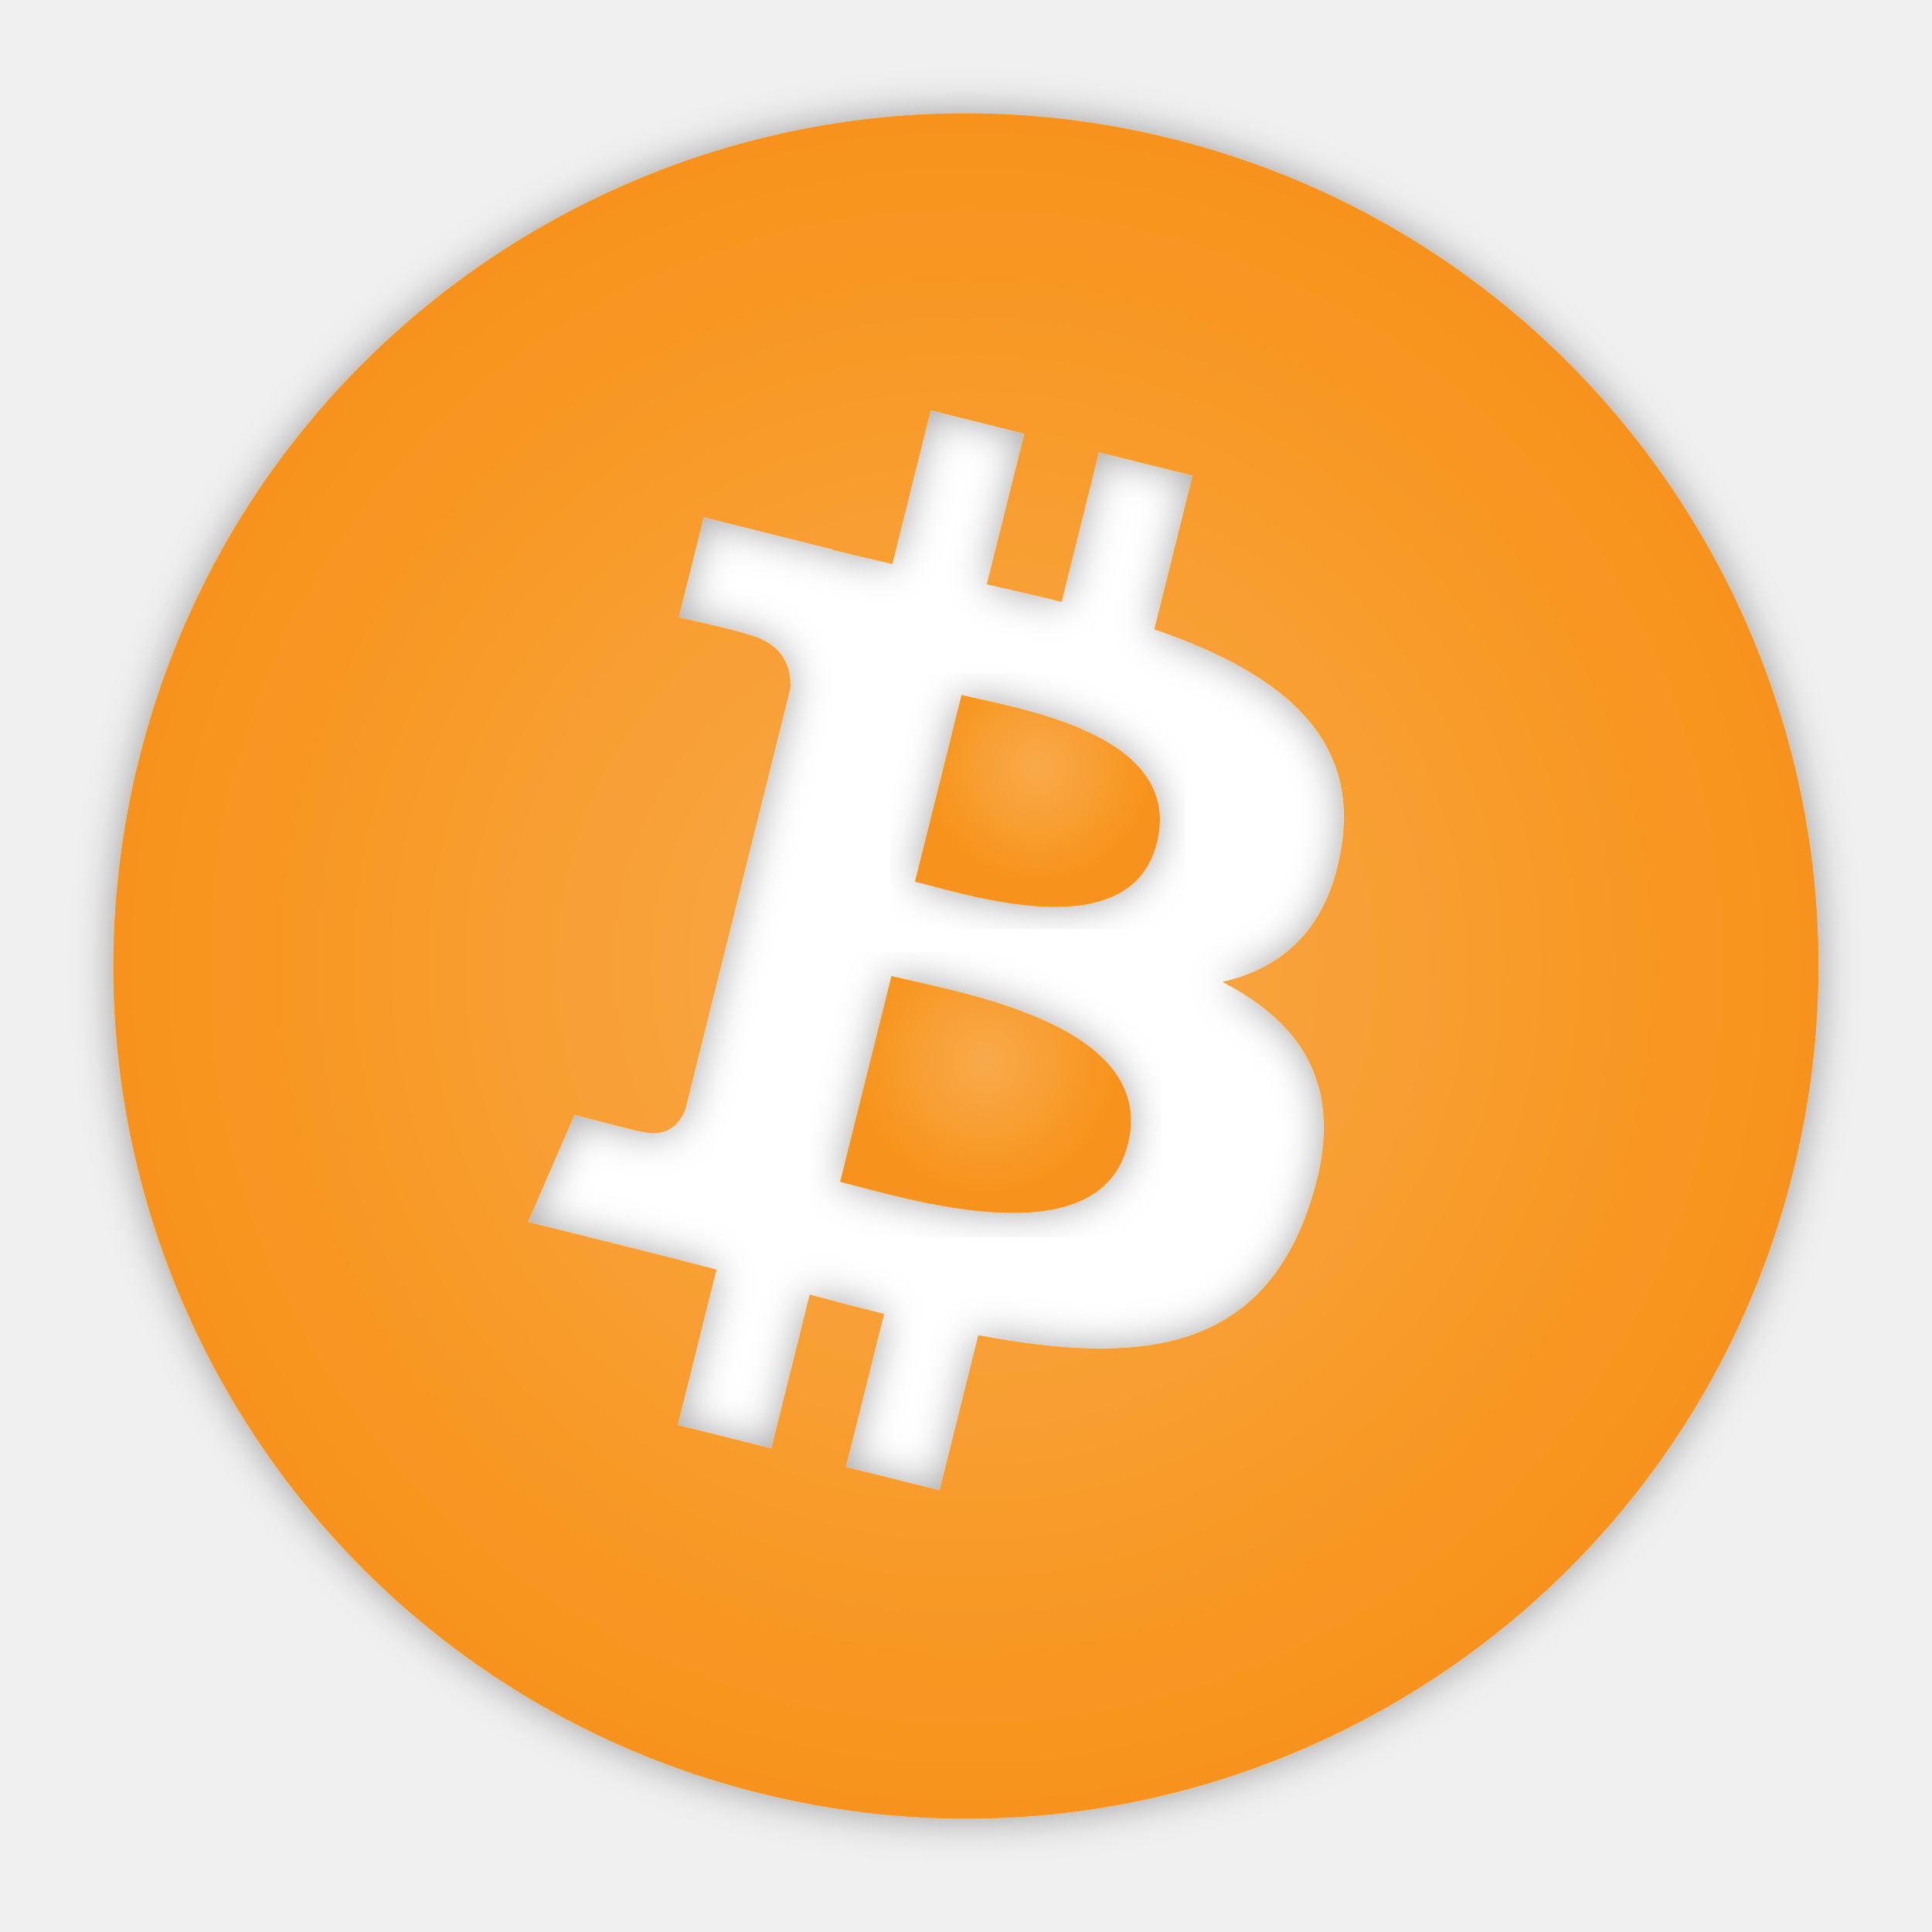
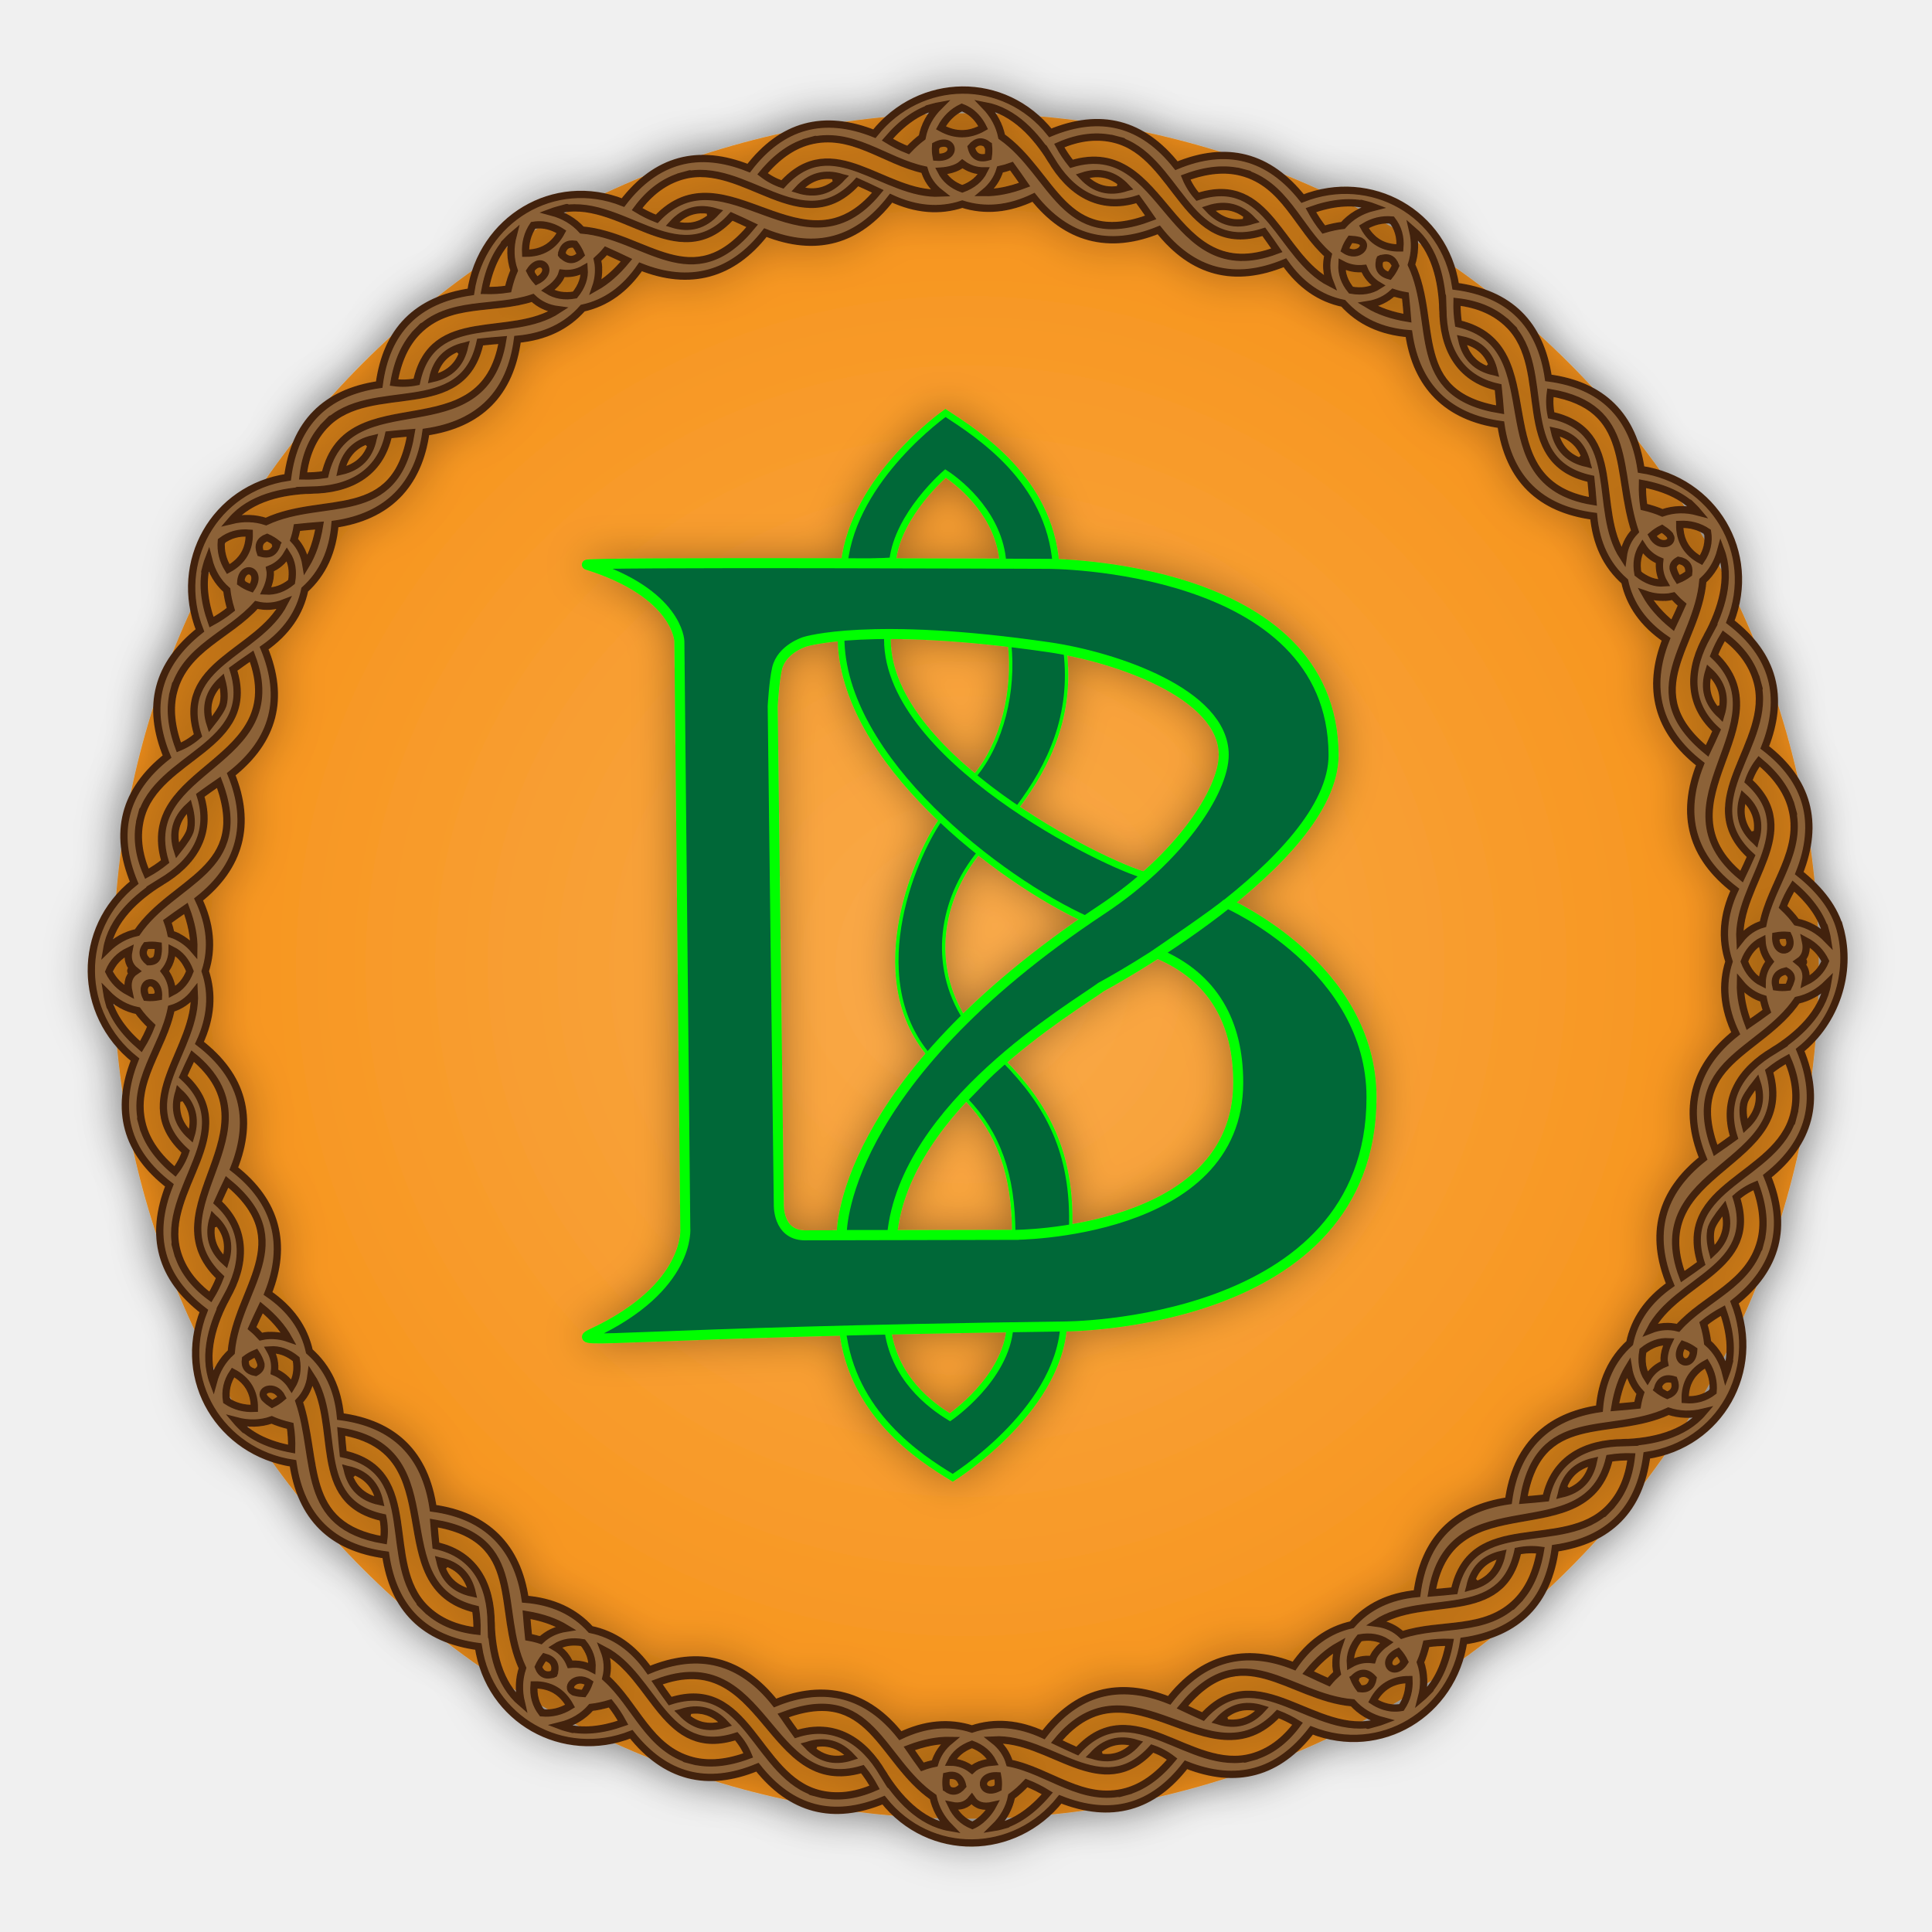
<svg xmlns="http://www.w3.org/2000/svg" version="1.1" id="svg2" x="0px" y="0px" width="1in" height="1in" viewBox="-34 -34 580 580" enable-background="new 0 0 1024 1024" xml:space="preserve">
  <filter id="dropShadowAlpha">
    <feColorMatrix result="matrixOut" in="SourceAlpha" type="saturate" values="0.1" />
    <feGaussianBlur in="matrixOut" result="blur-out" stdDeviation="6" />
    <feColorMatrix in="blur-out" result="color-out" type="matrix" values="0 0 0 0   0                 0 0 0 0   0                  0 0 0 0   0                  0 0 0 0.35 0" />
    <feBlend in="SourceGraphic" in2="color-out" mode="normal" />
  </filter>
  <g>
-     <circle cx="255" cy="255" r="200" stroke-width="2" fill="white" />
-     <radialGradient id="innerBtop" cx="277.49" cy="196.441" r="34.397" gradientUnits="userSpaceOnUse">
-       <stop offset="0" style="stop-color:#F9AA4B" />
-       <stop offset="1" style="stop-color:#F7931A" />
-     </radialGradient>
-     <path fill="url(#innerBtop)" filter="url(#dropShadowAlpha)" d="M254.647,174.6l-13.983,56.08c15.855,3.951,64.735,20.071,72.656-11.656    C321.568,185.928,270.503,178.552,254.647,174.6z" />
-     <radialGradient id="innerBbottom" cx="261.915" cy="284.567" r="39.838" gradientUnits="userSpaceOnUse">
-       <stop offset="0" style="stop-color:#F9AA4B" />
-       <stop offset="1" style="stop-color:#F7931A" />
-     </radialGradient>
-     <path fill="url(#innerBbottom)" filter="url(#dropShadowAlpha)" d="M233.608,258.984l-15.425,61.832c19.04,4.729,77.769,23.584,86.448-11.296    C313.703,273.144,252.647,263.736,233.608,258.984z" />
    <radialGradient id="coinShape" cx="256.028" cy="256.003" r="255.988" gradientUnits="userSpaceOnUse">
      <stop offset="0" style="stop-color:#F9AA4B" />
      <stop offset="1" style="stop-color:#F7931A" />
    </radialGradient>
-     <path fill="url(#coinShape)" filter="url(#dropShadowAlpha)" d="M317.871,7.656c-137.12-34.192-276.024,49.28-310.2,186.44    c-34.208,137.136,49.256,276.048,186.36,310.24c137.16,34.199,276.063-49.265,310.256-186.408    C538.479,180.776,455.023,41.848,317.871,7.656z M368.807,219.528c-3.688,24.936-17.512,37.008-35.864,41.24    c25.2,13.12,38.024,33.239,25.809,68.12c-15.16,43.319-51.176,46.976-99.072,37.912l-11.624,46.584l-28.088-7l11.472-45.96    c-7.279-1.809-14.72-3.729-22.384-5.809l-11.512,46.177l-28.056-7l11.624-46.673c-6.561-1.68-13.225-3.464-20.024-5.168    l-36.552-9.111l13.943-32.152c0,0,20.696,5.504,20.416,5.096c7.952,1.969,11.48-3.216,12.872-6.672l18.368-73.64l0.048-0.2    l13.104-52.568c0.344-5.968-1.712-13.496-13.088-16.336c0.439-0.296-20.4-5.072-20.4-5.072l7.472-30l38.736,9.673l-0.032,0.144    c5.824,1.448,11.824,2.824,17.937,4.216L245.423,89.2l28.072,7l-11.28,45.224c7.536,1.721,15.12,3.456,22.504,5.297l11.2-44.929    l28.088,7l-11.504,46.145C347.967,167.152,373.904,185.464,368.807,219.528z" />
+     <circle cx="256" cy="256" r="256" fill="url(#coinShape)" filter="url(#dropShadowAlpha)" />
+     <g id="B_gradient" filter="url(#dropShadowAlpha)">
+       <g id="XMLID_3_">
+         <g>
+           <path fill="#006837" d="M267.362,284.56c12.797,13.063,20.853,27.315,20.038,50.53l-17.054,1.63     c0-18.271-4.623-30.62-14.189-40.589L267.362,284.56z" />
+         </g>
+         <g>
+           <path fill="none" stroke="#00FF00" stroke-miterlimit="10" d="M256.157,296.131c9.566,9.969,14.189,22.317,14.189,40.589     l17.054-1.63c0.814-23.215-7.241-37.468-20.038-50.53L256.157,296.131z" />
+         </g>
+       </g>
+       <path fill="#006837" stroke="#00FF00" stroke-width="2" stroke-miterlimit="10" d="M282.99,135.289   c-1.986-25.323-23.207-38.778-33.149-45.31c0,0-27.572,19.359-30.367,45.172l14.5-0.797c1.501-13.867,15.867-26.219,15.867-26.219   c5.34,3.508,16.171,12.968,17.24,26.571L282.99,135.289z" />
+       <path fill="#006837" stroke="#00FF00" stroke-width="2" stroke-miterlimit="10" d="M285.313,364.219   c-1.884,25.896-33.298,45.424-33.298,45.424c-10.166-6.179-30.208-19.2-33.084-44.438l13.472-0.771   c1.721,15.096,12.714,23.357,18.795,27.053c0,0,16.893-11.563,18.02-27.053L285.313,364.219z" />
+       <path fill="#006837" stroke="#00FF00" stroke-miterlimit="10" d="M258.624,198.976c8.271-9.869,11.998-25.563,10.472-39.732   l9.13,1.356l7.543,1.025c2.218,18.973-4.603,33.846-14.45,46.919" />
+       <g>
+         <path fill="#006837" stroke="#00FF00" stroke-miterlimit="10" d="M245.155,283.111c-20.945-24.394-3.255-62.365,3.613-71.508    l11.207,10.161c-11.732,14.165-14.71,34.056-4.357,50.159L245.155,283.111z" />
+       </g>
+       <path fill="#006837" stroke="#00FF00" stroke-width="2" stroke-miterlimit="10" d="M292.298,242.088   c-25.802-11.596-73.829-48.033-73.809-84.929l13.958-0.825c-2.061,36.529,66.376,69.887,77.665,72.504L292.298,242.088z" />
+       <path fill="#006837" stroke="#00FF00" stroke-width="3" stroke-miterlimit="10" d="M334.596,237.27   c0,0,43.137,19.028,43.137,58.166c0,69.071-92.42,68.782-92.42,68.782c-130.445,1.722-149.219,5.693-141.667,2.179   c29.979-13.959,28.084-31.828,28.084-31.828l-1.776-176.069c0,0-0.366-14.362-27.736-22.949   c-2.829-0.888,138.281-0.284,138.281-0.284s85.6-0.202,85.847,57.323c0.137,32.286-69.803,69.731-69.803,69.731   c-8.351,6.159-58.897,35.61-62.733,74.432h-15.122c0,0-1.343-45.08,78.142-97.715c23.004-15.233,36.543-35.399,36.543-46.448   c-0.009-18.345-32.452-29.366-52.407-32.277c-53.935-7.855-73.342-1.648-73.342-1.648s-6.985,2.105-8.358,8.056   c-0.878,3.79-1.3,11.287-1.3,11.287l1.831,149.521c0,0-0.41,9.121,7.598,9.326l62.954-0.135c0-0.001,67.41,0,67.375-45.81   c-0.014-17.696-7.266-31.59-24.364-38.707c0,0,19.186-13.086,21.032-15.036" />
+       <path fill="#006837" stroke="#00FF00" stroke-width="4" stroke-linecap="round" stroke-linejoin="round" d="M219.046,336.188" />
+     </g>
+     <g id="Rope" transform="translate(-17.1,-17.1) scale(1.09375)" filter="url(#dropShadowAlpha)">
+       <path fill="#8C6239" stroke="#42210B" stroke-width="2" stroke-miterlimit="10" d="M489.61,239.538   c-1.499-5.47-5.238-10.585-11.214-15.342c5.53-13.903,2.378-25.404-9.461-34.5c5.531-13.903,2.378-25.403-9.46-34.5   c7.497-18.98-4.618-38.813-24.491-41.783c-2.164-14.807-10.647-23.188-25.449-25.141c-2.163-14.807-10.646-23.187-25.449-25.141   c-2.995-20.136-23.285-31.481-42.011-24.084c-9.29-11.732-20.828-14.736-34.618-9.014c-9.29-11.731-20.831-14.736-34.621-9.014   c-12.679-15.929-35.773-15.485-48.289,0.232c-13.903-5.536-25.403-2.386-34.503,9.452c-13.902-5.537-25.403-2.387-34.503,9.45   c-18.985-7.505-38.811,4.628-41.777,24.5c-14.806,2.169-23.183,10.655-25.133,25.458c-14.806,2.168-23.184,10.654-25.134,25.457   c-20.132,3.001-31.463,23.3-24.075,42.021c-11.734,9.286-14.742,20.825-9.024,34.617c-11.735,9.286-14.743,20.824-9.024,34.616   C5.435,239.5,5.879,262.86,21.599,275.381c-5.539,13.902-2.389,25.403,9.447,34.505c-5.538,13.901-2.39,25.401,9.446,34.504   c-7.504,18.977,4.607,38.816,24.477,41.794c2.16,14.808,10.64,23.191,25.44,25.15c2.159,14.808,10.639,23.191,25.44,25.15   c2.988,20.136,23.253,31.477,41.98,24.09c9.284,11.735,20.822,14.746,34.616,9.03c9.283,11.737,20.822,14.747,34.615,9.03   c12.679,15.946,35.994,15.499,48.51-0.232c13.904,5.529,25.403,2.374,34.498-9.467c13.904,5.529,25.403,2.373,34.498-9.469   c18.986,7.496,38.788-4.634,41.743-24.507c14.807-2.175,23.181-10.663,25.126-25.466c14.805-2.174,23.179-10.662,25.124-25.466   c20.129-3.009,31.456-23.313,24.06-42.031c11.729-9.289,14.733-20.83,9.011-34.619c11.729-9.29,14.733-20.83,9.009-34.621   C488.343,265.032,492.901,251.525,489.61,239.538C488.111,234.068,490.546,242.945,489.61,239.538z M469.511,262.109   c-1.674,1.221-3.365,2.419-5.073,3.591c-1.555-4.101-2.273-7.857-2.19-11.283c1.733,2.103,3.829,3.519,6.286,4.248   C468.756,259.786,469.073,260.932,469.511,262.109z M460.954,268.154c-11.331,8.958-14.583,20.638-8.947,34.379   c-11.731,9.291-14.734,20.831-9.011,34.62c-6.114,4.3-9.83,9.647-11.145,16.041c-4.93,4.451-7.697,10.45-8.303,17.999   c-14.291,2.086-22.952,10.571-24.948,25.288c-14.806,2.175-23.18,10.663-25.124,25.466c-7.542,0.709-13.504,3.558-17.888,8.55   c-6.362,1.404-11.649,5.187-15.859,11.348c-13.417-5.348-25.163-2.338-34.258,9.401c-13.904-5.529-25.403-2.374-34.498,9.467   c-6.842-3.159-13.393-3.689-19.648-1.592c-6.29-2.029-12.841-1.417-19.653,1.832c-8.95-11.334-20.629-14.594-34.373-8.968   c-9.284-11.736-20.822-14.746-34.615-9.029c-4.285-6.12-9.619-9.835-16-11.146c-4.441-4.938-10.438-7.711-17.989-8.32   c-2.07-14.294-10.548-22.964-25.262-24.974c-2.159-14.809-10.64-23.192-25.441-25.151c-0.699-7.543-3.542-13.508-8.529-17.896   c-1.396-6.378-5.179-11.681-11.347-15.904c5.357-13.412,2.354-25.161-9.38-34.263c5.539-13.9,2.389-25.403-9.446-34.504   c3.168-6.855,3.699-13.415,1.592-19.683c2.034-6.301,1.425-12.862-1.827-19.684c11.334-8.952,14.591-20.632,8.961-34.375   c11.733-9.286,14.742-20.825,9.024-34.617c6.12-4.297,9.836-9.644,11.151-16.039c4.932-4.446,7.701-10.444,8.308-17.994   c14.292-2.081,22.956-10.563,24.958-25.279c14.806-2.168,23.184-10.654,25.134-25.457c7.549-0.704,13.515-3.553,17.897-8.549   c6.371-1.391,11.664-5.172,15.879-11.344c13.413,5.356,25.16,2.352,34.261-9.385c13.901,5.536,25.402,2.385,34.503-9.451   c6.806,3.16,13.32,3.704,19.546,1.635c6.26,1.996,12.778,1.372,19.551-1.873c8.957,11.331,20.639,14.584,34.38,8.951   c9.288,11.731,20.828,14.736,34.617,9.013c4.293,6.111,9.632,9.824,16.017,11.141c4.446,4.938,10.445,7.712,17.999,8.322   c2.076,14.293,10.556,22.958,25.271,24.965c2.164,14.807,10.647,23.187,25.45,25.141c0.7,7.543,3.547,13.507,8.535,17.892   c1.39,6.38,5.173,11.68,11.353,15.899c-5.352,13.416-2.344,25.161,9.394,34.259c-5.532,13.904-2.379,25.404,9.461,34.5   c-3.165,6.854-3.693,13.415-1.586,19.682C457.088,254.771,457.7,261.334,460.954,268.154z M454.747,366.533   c-2.197,1.695-4.749,2.419-7.656,2.17c-0.098-4.453,1.825-7.746,5.769-9.874C454.355,361.248,454.984,363.815,454.747,366.533   C454.1,367.041,454.847,365.758,454.747,366.533z M431.516,359.994c0.43,2.72,1.531,5.018,3.304,6.894   c-0.349,1.049-0.634,2.161-0.836,3.354c-2.062,0.218-4.124,0.408-6.19,0.57C428.494,366.507,429.743,362.91,431.516,359.994   C431.894,362.185,429.743,362.91,431.516,359.994z M439.431,365.847c0.675-2.472,2.204-3.328,4.589-2.569   c0.767,2.087,0.158,3.504-1.824,4.25C441.199,367.088,440.277,366.526,439.431,365.847   C439.937,364.822,440.277,366.526,439.431,365.847z M449.429,355.128c-0.277,5.455-6.212,3.387-2.922-1.52   C447.569,353.988,448.543,354.498,449.429,355.128C449.389,355.898,448.543,354.498,449.429,355.128z M441.608,355.404   c-0.342,1.311-0.396,2.453-0.178,3.436c-2.035,0.821-3.602,2.168-4.699,4.043c-1.343-2.067-1.771-4.584-1.248-7.57   c2.207-1.806,4.569-2.633,7.089-2.492C442.167,353.66,441.839,354.519,441.608,355.404   C441.267,356.715,441.839,354.519,441.608,355.404z M366.444,453.315c-1.771-0.22-3.445-0.85-5.023-1.876   c2.102-3.916,5.386-5.88,9.855-5.89c0.142,2.85-0.543,5.403-2.058,7.661C368.316,453.363,367.394,453.408,366.444,453.315   C364.673,453.096,367.394,453.408,366.444,453.315z M351.325,442.617c0.065,0.412,0.149,0.813,0.238,1.21   c-0.801,0.716-1.578,1.515-2.326,2.417c-1.894-0.841-3.775-1.71-5.644-2.604c2.699-3.3,5.511-5.75,8.43-7.39   C351.329,438.259,351.087,440.379,351.325,442.617C351.391,443.029,351.087,440.379,351.325,442.617z M356.113,445.194   c1.834-1.831,3.6-1.817,5.3,0.045c-0.379,2.171-1.606,3.103-3.681,2.795C357.066,447.157,356.525,446.211,356.113,445.194   C357.078,444.548,356.525,446.211,356.113,445.194z M370.083,440.679c-2.979,4.649-7.115-0.108-1.809-2.717   C369.013,438.806,369.617,439.711,370.083,440.679C369.655,441.348,369.617,439.711,370.083,440.679z M363.144,437.056   c-0.994,1.007-1.626,2.012-1.912,3.015c-2.157-0.259-4.171,0.153-6.042,1.236c-0.189-2.469,0.654-4.868,2.544-7.197   c2.849-0.521,5.334-0.1,7.474,1.233C364.461,435.855,363.768,436.422,363.144,437.056   C362.149,438.063,363.768,436.422,363.144,437.056z M253.333,484.456c-0.59,0.46-1.222,0.83-1.891,1.125   c-2.562-1.032-4.468-2.855-5.715-5.47c2.32,0.487,4.173-0.107,5.54-1.824c1.216,1.804,3.151,2.401,5.802,1.801   C256.183,481.745,254.942,483.203,253.333,484.456C252.743,484.916,254.942,483.203,253.333,484.456z M237.712,469.514   c-1.219-1.676-2.415-3.367-3.588-5.074c4.079-1.546,7.817-2.262,11.229-2.187c-2.107,1.737-3.525,3.836-4.255,6.297   C239.995,468.771,238.869,469.084,237.712,469.514z M244.278,475.357c-0.135-1.112-0.123-2.222,0.041-3.327   c2.439-0.623,3.921,0.275,4.444,2.695C247.381,476.395,245.887,476.604,244.278,475.357   C244.143,474.245,244.947,475.708,244.278,475.357z M258.527,475.299c-4.777,2.398-5.926-3.675-0.163-3.336   C258.579,473.09,258.628,474.202,258.527,475.299C257.866,475.631,258.628,474.202,258.527,475.299z M254.465,468.619   c-1.36,0.373-2.407,0.925-3.157,1.646c-1.714-1.341-3.649-2.024-5.805-2.046c1.092-2.203,3.029-3.837,5.833-4.891   c2.67,0.996,4.57,2.614,5.722,4.845C256.172,468.245,255.308,468.389,254.465,468.619   C253.104,468.992,255.308,468.389,254.465,468.619z M133.296,454.687c-1.699-2.204-2.42-4.763-2.162-7.68   c4.446-0.052,7.745,1.884,9.894,5.808C138.601,454.313,136.023,454.937,133.296,454.687   C132.789,454.038,134.081,454.79,133.296,454.687z M142.475,449.066c-3.266-0.853-0.052-5.181,3.779-2.593   c-0.38,1.058-0.886,2.025-1.514,2.906C143.958,449.342,143.195,449.254,142.475,449.066   C141.186,448.729,143.195,449.254,142.475,449.066z M136.592,443.968c-2.103,0.767-3.526,0.146-4.27-1.863   c0.44-0.986,1-1.899,1.677-2.74C136.49,440.039,137.354,441.573,136.592,443.968C135.416,444.687,137.294,442.785,136.592,443.968z    M132.962,434.755c-1.041-0.346-2.143-0.628-3.325-0.832c-0.216-2.061-0.405-4.122-0.564-6.188   c4.296,0.704,7.886,1.952,10.798,3.721C137.146,431.883,134.844,432.983,132.962,434.755   C131.922,434.409,133.208,434.535,132.962,434.755z M147.05,442.539c-1.879-1.003-3.885-1.394-6.021-1.169   c-0.825-2.035-2.177-3.604-4.057-4.703c2.074-1.341,4.599-1.76,7.592-1.227C146.37,437.65,147.194,440.018,147.05,442.539   C146.201,442.126,147.194,440.018,147.05,442.539z M64.594,365.062c-1.146-1.808-2.719-3.129-4.72-3.965   c0.267-2.155-0.137-4.168-1.213-6.039c2.465-0.185,4.861,0.66,7.185,2.55C66.358,360.448,65.931,362.929,64.594,365.062   C64.085,364.32,65.931,362.929,64.594,365.062z M46.729,369.045c-0.447-2.761,0.15-5.352,1.788-7.771   c3.934,2.081,5.884,5.36,5.849,9.836C51.526,371.244,48.981,370.556,46.729,369.045C46.582,368.151,47.294,369.449,46.729,369.045z    M56.113,358.788c0.265,0.965-0.205,1.786-1.403,2.459c-2.161-0.376-3.09-1.593-2.792-3.649c0.883-0.67,1.835-1.213,2.855-1.625   C55.411,356.929,55.861,357.867,56.113,358.788C56.378,359.753,55.861,357.867,56.113,358.788z M57.441,368.534   c-2.426-2.399,2.53-4.466,4.531-0.411c-0.849,0.739-1.761,1.344-2.737,1.809C58.58,369.51,57.967,369.054,57.441,368.534   C56.493,367.598,57.967,369.054,57.441,368.534z M57.348,351.193c-0.407,0.064-0.803,0.146-1.196,0.231   c-0.722-0.81-1.526-1.597-2.44-2.355c0.843-1.893,1.713-3.771,2.608-5.641c3.311,2.712,5.766,5.538,7.404,8.471   C61.715,351.201,59.591,350.955,57.348,351.193C56.94,351.258,59.591,350.955,57.348,351.193z M31.837,256.82   c-0.102-2.115-0.808-4.024-2.117-5.728c1.352-1.703,2.043-3.628,2.072-5.776c2.197,1.089,3.828,3.019,4.881,5.808   C35.677,253.779,34.063,255.674,31.837,256.82C31.764,255.954,34.063,255.674,31.837,256.82z M28.05,258.127   c-1.137,0.215-2.259,0.264-3.366,0.158C22.348,253.559,28.361,252.444,28.05,258.127C26.913,258.342,28.105,257.118,28.05,258.127z    M27.73,247.093c-0.252,0.968-1.068,1.447-2.442,1.432c-1.657-1.361-1.877-2.835-0.662-4.427c1.125-0.138,2.245-0.128,3.36,0.038   C28.045,245.223,27.96,246.209,27.73,247.093C27.478,248.061,27.96,246.209,27.73,247.093z M21.76,251.061   c-1.814,1.205-2.43,3.124-1.85,5.762c-2.475-1.315-4.297-3.18-5.466-5.595c1.034-2.544,2.85-4.437,5.447-5.68   C19.424,247.857,20.029,249.702,21.76,251.061C19.945,252.266,20.029,249.702,21.76,251.061z M32.504,241.271   c-0.345-0.132-0.688-0.244-1.032-0.356c-0.223-1.121-0.539-2.266-0.976-3.443c1.675-1.22,3.367-2.416,5.075-3.589   c1.553,4.101,2.269,7.856,2.187,11.282C36.353,243.509,34.606,242.207,32.504,241.271C32.16,241.139,34.606,242.207,32.504,241.271   z M45.3,133.057c2.198-1.694,4.751-2.417,7.659-2.168c0.095,4.453-1.829,7.745-5.772,9.874   C45.692,138.344,45.063,135.776,45.3,133.057C45.95,132.549,45.201,133.833,45.3,133.057z M68.532,139.602   c-0.431-2.72-1.532-5.018-3.303-6.895c0.35-1.048,0.635-2.159,0.838-3.352c2.06-0.218,4.124-0.407,6.189-0.568   C71.553,133.092,70.303,136.687,68.532,139.602C68.155,137.412,70.303,136.687,68.532,139.602z M60.618,133.747   c-0.675,2.473-2.205,3.33-4.59,2.57c-0.767-2.089-0.157-3.505,1.828-4.25C58.85,132.506,59.771,133.066,60.618,133.747   C60.11,134.771,59.771,133.066,60.618,133.747z M50.617,144.464c0.278-5.457,6.213-3.387,2.92,1.52   C52.475,145.604,51.502,145.095,50.617,144.464C50.656,143.693,51.502,145.095,50.617,144.464z M58.437,144.19   c0.342-1.311,0.396-2.454,0.179-3.437c2.035-0.821,3.602-2.167,4.701-4.042c1.343,2.068,1.771,4.586,1.246,7.571   c-2.208,1.806-4.571,2.632-7.091,2.492C57.877,145.935,58.206,145.075,58.437,144.19C58.778,142.879,58.206,145.075,58.437,144.19z    M133.637,46.308c1.769,0.221,3.442,0.85,5.019,1.875c-2.081,3.933-5.358,5.889-9.833,5.867c-0.14-2.842,0.546-5.39,2.056-7.643   C131.775,46.257,132.693,46.216,133.637,46.308C135.406,46.528,132.693,46.216,133.637,46.308z M148.75,57.011   c-0.065-0.409-0.147-0.808-0.234-1.203c0.807-0.72,1.591-1.523,2.347-2.434c1.893,0.843,3.774,1.712,5.643,2.607   c-2.708,3.305-5.528,5.757-8.454,7.396C148.745,61.372,148.989,59.25,148.75,57.011C148.685,56.602,148.989,59.25,148.75,57.011z    M138.687,54.374c0.375-2.162,1.593-3.093,3.652-2.792c0.67,0.882,1.212,1.832,1.627,2.852   C142.137,56.251,140.378,56.23,138.687,54.374C138.653,52.996,139.359,55.573,138.687,54.374z M130.008,58.917   c2.969-4.607,7.086,0.126,1.813,2.731C131.08,60.8,130.474,59.89,130.008,58.917C130.432,58.259,130.474,59.89,130.008,58.917z    M136.932,62.567c0.998-1.011,1.632-2.02,1.917-3.027c2.155,0.264,4.166-0.143,6.037-1.221c0.188,2.466-0.654,4.863-2.54,7.188   c-2.844,0.517-5.325,0.093-7.46-1.24C135.625,63.758,136.311,63.195,136.932,62.567C137.93,61.557,136.311,63.195,136.932,62.567z    M262.188,30.146c1.221,1.675,2.417,3.367,3.591,5.073c-3.997,1.516-7.666,2.235-11.023,2.195c2.12-1.75,3.546-3.866,4.277-6.348   C260.062,30.846,261.111,30.546,262.188,30.146z M255.854,24.434c0.116,1.062,0.098,2.12-0.059,3.173   c-2.548,0.716-4.103-0.173-4.661-2.667C252.596,23.213,254.168,23.045,255.854,24.434C255.971,25.496,255.107,24.02,255.854,24.434   z M250.936,15.321c1.459,1.106,2.613,2.537,3.473,4.277c-3.848,2.188-7.718,2.2-11.608,0.036c1.338-2.548,3.252-4.413,5.741-5.594   C249.377,14.358,250.177,14.777,250.936,15.321C252.395,16.427,250.177,14.777,250.936,15.321z M241.356,24.482   c5.014-2.644,6.241,3.691,0.174,3.206C241.327,26.606,241.271,25.538,241.356,24.482C242.092,24.094,241.271,25.538,241.356,24.482   z M245.645,31.046c1.298-0.356,2.312-0.874,3.053-1.547c1.755,1.316,3.723,1.968,5.907,1.956c-1.106,2.228-3.076,3.876-5.936,4.926   c-2.723-0.991-4.657-2.622-5.823-4.878C243.803,31.438,244.738,31.293,245.645,31.046   C246.943,30.689,244.738,31.293,245.645,31.046z M366.616,44.931c1.694,2.199,2.415,4.753,2.161,7.664   c-4.453,0.083-7.743-1.846-9.873-5.788C361.326,45.313,363.897,44.688,366.616,44.931C367.122,45.577,365.837,44.83,366.616,44.931   z M357.435,50.547c3.277,0.853,0.053,5.169-3.758,2.606c0.381-1.061,0.89-2.033,1.521-2.917   C355.97,50.276,356.724,50.362,357.435,50.547C358.725,50.883,356.724,50.362,357.435,50.547z M363.34,55.654   c2.093-0.765,3.512-0.153,4.256,1.838c-0.441,0.991-1.002,1.911-1.684,2.755C363.438,59.573,362.579,58.042,363.34,55.654   C364.516,54.937,362.639,56.837,363.34,55.654z M366.949,64.859c1.047,0.349,2.158,0.634,3.349,0.837   c0.217,2.061,0.406,4.124,0.566,6.189c-4.306-0.704-7.899-1.956-10.816-3.729C362.77,67.729,365.07,66.629,366.949,64.859   C367.996,65.208,366.706,65.077,366.949,64.859z M352.882,57.086c1.879,0.998,3.886,1.382,6.02,1.152   c0.82,2.037,2.167,3.605,4.042,4.706c-2.07,1.339-4.591,1.763-7.58,1.234C353.562,61.969,352.738,59.606,352.882,57.086   C353.727,57.495,352.738,59.606,352.882,57.086z M435.363,134.533c1.147,1.807,2.721,3.128,4.723,3.964   c-0.266,2.155,0.139,4.168,1.216,6.04c-2.466,0.185-4.862-0.66-7.187-2.549C433.602,139.146,434.029,136.667,435.363,134.533   C435.874,135.273,434.029,136.667,435.363,134.533z M453.23,130.545c0.446,2.761-0.148,5.352-1.786,7.773   c-3.934-2.083-5.885-5.363-5.855-9.839C448.433,128.344,450.978,129.033,453.23,130.545   C453.379,131.438,452.666,130.14,453.23,130.545z M443.849,140.804c-0.265-0.965,0.203-1.786,1.401-2.459   c2.162,0.375,3.094,1.593,2.792,3.651c-0.882,0.669-1.833,1.211-2.854,1.625C444.552,142.664,444.1,141.726,443.849,140.804   C443.584,139.839,444.1,141.726,443.849,140.804z M442.519,131.06c2.427,2.397-2.527,4.466-4.532,0.411   c0.849-0.74,1.76-1.345,2.736-1.81C441.377,130.083,441.99,130.539,442.519,131.06C443.466,131.997,441.99,130.539,442.519,131.06z    M442.618,148.401c0.406-0.064,0.803-0.146,1.194-0.233c0.722,0.81,1.528,1.595,2.439,2.353c-0.843,1.893-1.71,3.774-2.605,5.644   c-3.311-2.711-5.766-5.536-7.406-8.468C438.251,148.394,440.374,148.639,442.618,148.401   C443.024,148.337,440.374,148.639,442.618,148.401z M468.166,242.763c0.102,2.114,0.809,4.023,2.118,5.726   c-1.353,1.703-2.043,3.628-2.071,5.776c-2.198-1.089-3.829-3.017-4.883-5.805C464.326,245.803,465.939,243.909,468.166,242.763   C468.238,243.627,465.939,243.909,468.166,242.763z M476.149,253.498c-0.175,0.672-0.435,1.332-0.771,1.984   c-1.123,0.138-2.243,0.129-3.359-0.036c-0.603-2.411,0.296-3.874,2.696-4.39C475.928,251.714,476.402,252.53,476.149,253.498   C475.975,254.17,476.402,252.53,476.149,253.498z M471.951,241.455c1.136-0.215,2.26-0.264,3.367-0.16   C477.654,246.02,471.644,247.136,471.951,241.455C473.087,241.239,471.896,242.463,471.951,241.455z M478.242,248.519   c1.815-1.205,2.431-3.126,1.85-5.762c2.475,1.314,4.299,3.179,5.468,5.594c-1.035,2.543-2.851,4.437-5.447,5.681   C480.579,251.721,479.975,249.876,478.242,248.519C480.058,247.314,479.975,249.876,478.242,248.519z M485.748,240.598   c0.167,0.605,0.28,1.192,0.371,1.772c-2.457-2.532-5.281-4.113-8.477-4.745c-0.972-1.352-2.202-2.738-3.714-4.163   c0.777-1.99,1.726-3.894,2.847-5.708C481.521,231.81,484.514,236.093,485.748,240.598   C485.915,241.203,484.514,236.093,485.748,240.598z M476.288,206.097c3.291,12.004-5.675,21.071-7.843,32.085   c-2.506,0.713-4.615,2.171-6.329,4.374c-0.919-15.736,17.797-29.625,2.353-43.594c0.668-1.992,1.64-3.814,2.913-5.468   C472.084,197.393,475.054,201.593,476.288,206.097C478.007,212.37,475.054,201.593,476.288,206.097z M466.353,215.306   c-3.676-3.315-4.778-7.336-3.307-12.063C466.723,206.559,467.826,210.58,466.353,215.306   C464.448,213.404,467.025,212.698,466.353,215.306z M466.827,171.597c4.686,17.082-18.379,32.757-1.653,47.924   c-0.842,1.894-1.711,3.774-2.606,5.643c-24.937-20.419,12.444-41.858-7.56-60.702c0.728-1.884,1.62-3.684,2.672-5.402   C462.456,162.59,465.505,166.771,466.827,171.597C468.548,177.87,465.505,166.771,466.827,171.597z M456.895,180.806   c-3.679-3.314-4.782-7.335-3.31-12.063C457.264,172.058,458.365,176.079,456.895,180.806   C454.988,178.905,457.611,178.36,456.895,180.806z M453.244,158.979c-5.104,8.958-5.746,18.594,2.469,26.042   c-0.842,1.894-1.71,3.774-2.605,5.643c-20.078-16.438-2.635-29.18-1.165-46.748c2.4-2.17,4.048-4.937,4.943-8.301   C459.791,143.399,456.931,152.117,453.244,158.979C452.078,161.026,457.713,150.661,453.244,158.979z M449.556,123.937   c0.376,0.371,0.72,0.747,1.04,1.128c-3.41-0.906-6.662-0.82-9.761,0.258c-1.469-0.643-3.154-1.198-5.082-1.652   c-0.323-2.113-0.454-4.236-0.393-6.368C441.501,118.441,446.233,120.654,449.556,123.937   C449.932,124.308,446.233,120.654,449.556,123.937z M410.09,92.338c23.104,3.926,17.816,21.903,23.235,38.054   c-1.814,1.883-2.903,4.221-3.265,7.012c-8.625-13.164,0.569-34.512-19.759-38.874C409.885,96.471,409.813,94.406,410.09,92.338z    M420.11,111.739c-4.843-1.031-7.81-3.962-8.898-8.791C416.055,103.978,419.021,106.909,420.11,111.739   C417.511,111.045,419.388,109.144,420.11,111.739z M398.657,73.654c12.601,12.449,0.472,37.557,22.539,42.325   c0.219,2.06,0.406,4.123,0.567,6.189c-31.808-5.207-10.162-42.472-36.91-48.78c-0.312-1.996-0.44-4-0.389-6.014   C390.367,68.042,395.098,70.138,398.657,73.654C403.283,78.225,395.098,70.138,398.657,73.654z M394.662,86.598   c-4.845-1.03-7.81-3.96-8.898-8.791C390.606,78.837,393.572,81.768,394.662,86.598C392.063,85.904,394.058,84.121,394.662,86.598z    M380.583,69.523c0.059,10.311,4.327,18.975,15.165,21.314c0.218,2.061,0.405,4.124,0.566,6.19   c-25.539-4.183-16.927-23.875-24.357-39.825c1.001-3.046,1.103-6.23,0.304-9.553C378.513,52.993,380.345,61.795,380.583,69.523   C380.598,71.878,380.291,60.085,380.583,69.523z M359.958,40.857c0.595,0.155,1.15,0.344,1.688,0.548   c-3.482,0.854-6.313,2.526-8.489,5.014c-1.608,0.179-3.361,0.544-5.28,1.123c-1.337-1.667-2.512-3.438-3.526-5.316   C350.233,40.136,355.438,39.681,359.958,40.857C360.553,41.012,355.438,39.681,359.958,40.857z M325.339,31.844   c11.964,3.115,15.404,15.274,23.74,22.676c-0.649,2.529-0.464,5.09,0.559,7.682c-13.919-7.169-16.654-30.061-36.38-23.674   c-1.394-1.573-2.489-3.324-3.285-5.253C315.697,31.144,320.817,30.667,325.339,31.844   C331.633,33.482,320.817,30.667,325.339,31.844z M328.363,45.047c-4.707,1.534-8.742,0.483-12.104-3.151   C320.967,40.363,325.001,41.413,328.363,45.047C325.765,45.75,326.438,43.164,328.363,45.047z M290.719,22.83   c17.138,4.462,19.223,32.273,40.709,25.344c1.22,1.674,2.416,3.366,3.59,5.074c-30.139,11.424-30.068-31.67-56.38-23.733   c-1.269-1.571-2.385-3.241-3.349-5.01C280.731,22.125,285.877,21.569,290.719,22.83C297.013,24.469,285.877,21.569,290.719,22.83z    M293.744,36.034c-4.709,1.534-8.743,0.483-12.105-3.152C286.347,31.348,290.382,32.399,293.744,36.034   C291.145,36.736,291.981,34.193,293.744,36.034z M273.008,28.307c5.214,8.896,13.247,14.256,23.8,10.853   c1.221,1.674,2.417,3.366,3.59,5.074c-24.087,9.131-26.61-12.031-40.905-22.183c-0.66-3.173-2.194-6.006-4.602-8.497   C262.959,15.058,268.938,21.752,273.008,28.307C274.198,30.339,268.027,20.284,273.008,28.307z M240.949,13.903   c0.496-0.135,0.981-0.244,1.459-0.33c-2.546,2.519-4.131,5.409-4.755,8.672c-1.25,0.935-2.529,2.084-3.842,3.477   c-1.991-0.778-3.894-1.728-5.708-2.849C232.161,18.127,236.444,15.137,240.949,13.903   C241.445,13.768,236.444,15.137,240.949,13.903z M206.447,23.354c11.878-3.254,20.93,5.487,31.794,7.798   c0.716,2.533,2.184,4.666,4.405,6.398c-15.64,0.726-29.424-17.75-43.336-2.378c-1.992-0.669-3.814-1.641-5.467-2.915   C197.741,27.556,201.941,24.588,206.447,23.354C212.721,21.636,201.941,24.588,206.447,23.354z M215.653,33.291   c-3.315,3.677-7.336,4.778-12.063,3.304C206.905,32.918,210.926,31.817,215.653,33.291   C213.751,35.195,213.045,32.618,215.653,33.291z M171.944,32.805c17.083-4.679,32.752,18.389,47.923,1.667   c1.893,0.843,3.774,1.711,5.643,2.607c-20.427,24.93-41.857-12.457-60.704,7.544c-1.884-0.729-3.684-1.621-5.402-2.674   C162.936,37.175,167.119,34.127,171.944,32.805C178.217,31.087,167.119,34.127,171.944,32.805z M181.151,42.742   c-3.316,3.677-7.337,4.778-12.064,3.305C172.402,42.37,176.424,41.269,181.151,42.742   C179.249,44.646,178.705,42.025,181.151,42.742z M137.442,42.256c17.163-4.701,32.897,18.228,47.923,1.667   c1.893,0.843,3.773,1.712,5.642,2.607c-16.441,20.068-29.183,2.633-46.75,1.151c-2.174-2.4-4.945-4.046-8.312-4.939   C136.421,42.565,136.917,42.4,137.442,42.256C143.714,40.538,136.917,42.4,137.442,42.256z M124.283,50.081   c0.367-0.372,0.741-0.714,1.118-1.032c-0.9,3.408-0.81,6.66,0.269,9.758c-0.641,1.469-1.195,3.151-1.648,5.078   c-2.113,0.324-4.235,0.454-6.367,0.393C118.791,58.138,121.002,53.405,124.283,50.081C124.65,49.708,121.002,53.405,124.283,50.081   z M99.149,75.537c8.712-8.823,20.997-5.665,31.594-9.228c1.885,1.814,4.227,2.899,7.021,3.256   c-13.161,8.638-34.518-0.557-38.875,19.776c-2.06,0.417-4.124,0.489-6.192,0.215C93.717,83.533,95.868,78.861,99.149,75.537   C103.719,70.909,95.868,78.861,99.149,75.537z M112.095,79.529c-1.03,4.842-3.959,7.81-8.788,8.9   C104.336,83.587,107.265,80.62,112.095,79.529C111.402,82.129,109.5,80.252,112.095,79.529z M74.016,100.994   c12.444-12.604,37.558-0.482,42.318-22.553c2.06-0.218,4.124-0.407,6.189-0.569c-5.197,31.81-42.47,10.175-48.769,36.926   c-1.995,0.312-4,0.442-6.014,0.39C68.407,109.287,70.501,104.554,74.016,100.994C78.586,96.365,70.501,104.554,74.016,100.994z    M86.961,104.986c-1.03,4.843-3.959,7.81-8.789,8.901C79.202,109.044,82.131,106.077,86.961,104.986   C86.268,107.586,84.485,105.589,86.961,104.986z M69.891,119.068c10.311-0.063,18.973-4.331,21.31-15.17   c2.061-0.218,4.125-0.407,6.19-0.568c-4.175,25.553-23.882,16.925-39.83,24.375c-3.047-1.001-6.232-1.098-9.556-0.292   C53.331,121.148,62.169,119.31,69.891,119.068C72.247,119.054,60.453,119.364,69.891,119.068z M41.238,139.707   c0.154-0.591,0.342-1.143,0.544-1.676c0.857,3.476,2.529,6.301,5.015,8.475c0.177,1.61,0.543,3.365,1.122,5.284   c-1.668,1.337-3.44,2.513-5.318,3.526C40.514,149.431,40.06,144.227,41.238,139.707C41.392,139.116,40.06,144.227,41.238,139.707z    M32.213,174.323c3.121-11.968,15.288-15.404,22.692-23.743c2.531,0.647,5.092,0.458,7.684-0.567   c-7.165,13.934-30.078,16.656-23.695,36.393c-1.574,1.394-3.325,2.488-5.253,3.285C31.511,183.964,31.035,178.842,32.213,174.323   C33.854,168.029,31.035,178.842,32.213,174.323z M45.779,177.859c-0.295,1.131-1.468,2.979-3.516,5.546   c-1.532-4.708-0.48-8.743,3.156-12.104C46.12,173.9,46.241,176.086,45.779,177.859C45.484,178.99,46.241,176.086,45.779,177.859z    M23.189,208.939c4.469-17.138,32.279-19.21,25.356-40.7c1.675-1.22,3.366-2.416,5.075-3.589   c11.415,30.142-31.679,30.059-23.75,56.372c-1.571,1.269-3.242,2.384-5.011,3.347C22.481,218.927,21.928,213.781,23.189,208.939   C24.83,202.646,21.928,213.781,23.189,208.939z M36.754,212.476c-0.294,1.131-1.467,2.978-3.516,5.547   c-1.532-4.708-0.48-8.743,3.156-12.104C37.095,208.517,37.217,210.702,36.754,212.476C36.46,213.607,37.217,210.702,36.754,212.476   z M28.661,226.653c8.897-5.212,14.259-13.245,10.86-23.797c1.675-1.22,3.367-2.417,5.075-3.589   c9.231,24.373-12.441,26.609-22.421,41.222c-3.119,0.672-5.898,2.211-8.336,4.617C15.189,236.904,22.042,230.759,28.661,226.653   C30.694,225.462,20.637,231.63,28.661,226.653z M14.253,258.978c-0.165-0.604-0.28-1.189-0.371-1.768   c2.457,2.531,5.282,4.112,8.476,4.745c0.971,1.351,2.201,2.737,3.712,4.162c-0.778,1.99-1.729,3.894-2.85,5.708   C18.476,267.767,15.486,263.483,14.253,258.978C14.088,258.373,15.486,263.483,14.253,258.978z M23.699,293.481   c-3.288-12.01,5.69-21.064,7.855-32.081c2.506-0.714,4.616-2.17,6.332-4.373c0.909,15.734-17.808,29.621-2.37,43.593   c-0.669,1.993-1.641,3.816-2.916,5.468C27.899,302.188,24.933,297.987,23.699,293.481   C21.981,287.208,24.933,297.987,23.699,293.481z M33.637,284.276c3.676,3.316,4.777,7.338,3.303,12.064   C33.263,293.024,32.162,289.003,33.637,284.276C35.541,286.179,32.964,286.885,33.637,284.276z M33.146,327.986   c-4.678-17.086,18.393-32.75,1.673-47.924c0.844-1.894,1.713-3.774,2.608-5.643c24.928,20.43-12.464,41.855,7.536,60.705   c-0.729,1.883-1.621,3.684-2.674,5.4C37.514,336.993,34.466,332.812,33.146,327.986C31.428,321.712,34.466,332.812,33.146,327.986z    M43.083,318.781c3.677,3.315,4.778,7.336,3.303,12.063C42.71,327.527,41.609,323.507,43.083,318.781   C44.987,320.683,42.366,321.226,43.083,318.781z M46.724,340.609c5.109-8.957,5.753-18.591-2.458-26.043   c0.843-1.894,1.712-3.773,2.608-5.642c20.069,16.442,2.625,29.184,1.144,46.751c-2.4,2.17-4.048,4.936-4.944,8.3   C40.166,356.197,43.039,347.463,46.724,340.609C47.891,338.563,42.252,348.925,46.724,340.609z M50.401,375.655   c-0.376-0.372-0.719-0.749-1.04-1.131c3.407,0.906,6.66,0.821,9.758-0.255c1.47,0.645,3.156,1.199,5.086,1.655   c0.323,2.112,0.452,4.235,0.388,6.368C58.454,381.152,53.722,378.938,50.401,375.655C50.025,375.283,53.722,378.938,50.401,375.655   z M89.855,407.268c-23.108-3.935-17.803-21.913-23.222-38.063c1.815-1.884,2.903-4.221,3.265-7.012   c8.625,13.169-0.582,34.511,19.747,38.884C90.062,403.136,90.132,405.199,89.855,407.268z M79.841,387.864   c4.842,1.032,7.807,3.963,8.895,8.793C83.894,395.625,80.929,392.693,79.841,387.864C82.441,388.56,80.563,390.458,79.841,387.864z    M101.281,425.956c-12.594-12.452-0.458-37.56-22.524-42.332c-0.217-2.062-0.406-4.125-0.565-6.191   c31.805,5.222,10.147,42.479,36.893,48.793c0.31,1.996,0.439,4,0.386,6.014C109.57,431.571,104.84,429.474,101.281,425.956   C96.656,421.383,104.84,429.474,101.281,425.956z M105.282,413.014c4.842,1.033,7.807,3.963,8.896,8.794   C109.334,420.774,106.369,417.844,105.282,413.014C107.882,413.709,105.883,415.49,105.282,413.014z M119.353,430.093   c-0.054-10.311-4.32-18.975-15.156-21.319c-0.217-2.061-0.404-4.124-0.564-6.189c25.515,4.184,16.932,23.853,24.33,39.803   c-1.005,3.049-1.111,6.236-0.318,9.562C121.411,446.604,119.589,437.809,119.353,430.093   C119.341,427.738,119.643,439.53,119.353,430.093z M139.948,458.755c-0.585-0.152-1.133-0.337-1.662-0.539   c3.486-0.856,6.319-2.532,8.5-5.023c1.599-0.179,3.341-0.543,5.245-1.116c1.337,1.667,2.513,3.442,3.525,5.319   C149.671,459.48,144.467,459.936,139.948,458.755C139.362,458.603,144.467,459.936,139.948,458.755z M174.563,467.786   c-11.95-3.12-15.399-15.26-23.71-22.673c0.65-2.53,0.465-5.093-0.557-7.688c13.9,7.186,16.631,30.059,36.352,23.682   c1.392,1.575,2.486,3.327,3.282,5.255C184.203,468.489,179.083,468.965,174.563,467.786   C168.268,466.144,179.083,468.965,174.563,467.786z M171.544,454.58c4.709-1.531,8.743-0.479,12.104,3.158   C178.939,459.269,174.904,458.216,171.544,454.58C174.143,453.88,173.468,456.464,171.544,454.58z M209.178,476.816   c-17.142-4.472-19.2-32.28-40.696-25.364c-1.219-1.675-2.415-3.367-3.588-5.074c30.143-11.413,30.053,31.684,56.367,23.76   c1.268,1.571,2.384,3.242,3.347,5.012C219.164,477.525,214.019,478.08,209.178,476.816   C202.884,475.175,214.019,478.08,209.178,476.816z M206.159,463.609c4.708-1.53,8.743-0.479,12.103,3.158   C213.554,468.3,209.52,467.248,206.159,463.609C208.758,462.911,207.92,465.452,206.159,463.609z M226.892,471.348   c-5.211-8.897-13.241-14.262-23.795-10.863c-1.22-1.676-2.416-3.367-3.588-5.077c24.323-9.204,26.604,12.368,41.154,22.384   c0.67,3.134,2.209,5.926,4.618,8.374C237.1,484.773,230.995,477.965,226.892,471.348   C225.701,469.315,231.868,479.372,226.892,471.348z M259.169,485.759c-0.585,0.161-1.153,0.273-1.714,0.363   c2.534-2.47,4.116-5.308,4.749-8.517c1.33-0.966,2.695-2.179,4.097-3.668c1.99,0.777,3.896,1.726,5.711,2.846   C267.956,481.53,263.674,484.522,259.169,485.759C258.584,485.92,263.674,484.522,259.169,485.759z M293.666,476.29   c-11.976,3.288-21.042-5.629-32.024-7.825c-0.714-2.51-2.174-4.623-4.378-6.342c15.712-0.876,29.587,17.778,43.536,2.347   c1.992,0.668,3.815,1.639,5.468,2.912C302.37,472.087,298.171,475.055,293.666,476.29   C287.396,478.012,298.171,475.055,293.666,476.29z M284.455,466.358c3.316-3.678,7.336-4.781,12.063-3.31   C293.204,466.728,289.184,467.829,284.455,466.358C286.357,464.454,287.064,467.03,284.455,466.358z M328.166,466.824   c-17.081,4.688-32.761-18.375-47.925-1.646c-1.894-0.841-3.774-1.709-5.644-2.604c20.413-24.941,41.861,12.435,60.7-7.573   c1.884,0.728,3.684,1.618,5.403,2.671C337.172,462.449,332.99,465.5,328.166,466.824C321.893,468.545,332.99,465.5,328.166,466.824   z M318.954,456.891c3.315-3.679,7.335-4.781,12.063-3.31C327.702,457.259,323.683,458.363,318.954,456.891   C320.855,454.986,321.4,457.606,318.954,456.891z M362.663,457.356c-17.159,4.709-32.908-18.214-47.925-1.645   c-1.892-0.843-3.773-1.711-5.643-2.604c16.414-20.055,29.162-2.678,46.714-1.178c2.176,2.406,4.95,4.058,8.324,4.949   C363.667,457.055,363.18,457.215,362.663,457.356C356.392,459.078,363.18,457.215,362.663,457.356z M375.795,449.539   c-0.359,0.364-0.724,0.701-1.093,1.012c0.894-3.412,0.8-6.669-0.28-9.771c0.633-1.46,1.181-3.133,1.63-5.046   c2.112-0.323,4.235-0.454,6.366-0.395C381.284,441.479,379.075,446.214,375.795,449.539   C375.436,449.903,379.075,446.214,375.795,449.539z M400.92,424.072c-8.699,8.818-20.977,5.681-31.566,9.231   c-1.887-1.818-4.23-2.904-7.03-3.258c13.161-8.625,34.502,0.55,38.853-19.778c2.06-0.418,4.123-0.491,6.191-0.217   C406.348,416.075,404.2,420.747,400.92,424.072C396.352,428.702,404.2,420.747,400.92,424.072z M387.973,420.085   c1.028-4.843,3.956-7.811,8.786-8.904C395.729,416.023,392.803,418.992,387.973,420.085   C388.665,417.485,390.567,419.361,387.973,420.085z M426.045,398.606c-12.44,12.609-37.558,0.494-42.312,22.568   c-2.061,0.218-4.124,0.407-6.189,0.57c5.187-31.81,42.471-10.19,48.755-36.943c1.995-0.313,4.001-0.443,6.015-0.393   C431.65,390.312,429.557,395.044,426.045,398.606C421.476,403.236,429.557,395.044,426.045,398.606z M413.097,394.619   c1.028-4.843,3.957-7.811,8.785-8.905C420.854,390.558,417.927,393.526,413.097,394.619   C413.789,392.019,415.573,394.014,413.097,394.619z M430.162,380.53c-10.312,0.063-18.97,4.342-21.305,15.178   c-2.061,0.218-4.122,0.408-6.188,0.57c4.166-25.546,23.874-16.94,39.82-24.391c3.048,0.999,6.233,1.095,9.557,0.288   C446.725,378.444,437.881,380.287,430.162,380.53C427.808,380.545,439.601,380.231,430.162,380.53z M458.809,359.88   c-0.152,0.592-0.34,1.146-0.544,1.68c-0.859-3.476-2.531-6.3-5.018-8.474c-0.177-1.609-0.544-3.365-1.123-5.285   c1.667-1.337,3.439-2.514,5.315-3.527C459.529,350.157,459.986,355.36,458.809,359.88   C458.656,360.472,459.986,355.36,458.809,359.88z M467.82,325.261c-3.115,11.969-15.282,15.411-22.684,23.752   c-2.529-0.646-5.091-0.456-7.683,0.569c7.158-13.936,30.071-16.669,23.681-36.401c1.573-1.394,3.323-2.488,5.251-3.286   C468.518,315.619,468.996,320.74,467.82,325.261C466.182,331.556,468.996,320.74,467.82,325.261z M454.253,321.729   c0.294-1.132,1.466-2.979,3.514-5.548c1.533,4.707,0.482,8.741-3.151,12.104C453.914,325.688,453.791,323.504,454.253,321.729   C454.547,320.598,453.791,323.504,454.253,321.729z M476.83,290.64c-4.463,17.141-32.27,19.222-25.341,40.71   c-1.674,1.222-3.364,2.419-5.072,3.592c-11.429-30.137,31.667-30.07,23.727-56.382c1.572-1.268,3.242-2.384,5.011-3.349   C477.533,280.652,478.091,285.798,476.83,290.64C475.19,296.936,478.091,285.798,476.83,290.64z M463.264,287.109   c0.293-1.131,1.466-2.979,3.514-5.548c1.533,4.708,0.482,8.742-3.15,12.104C462.924,291.067,462.802,288.883,463.264,287.109   C463.557,285.979,462.802,288.883,463.264,287.109z M471.352,272.93c-8.896,5.216-14.254,13.248-10.851,23.801   c-1.675,1.22-3.367,2.416-5.074,3.591c-9.243-24.374,12.434-26.61,22.404-41.232c3.119-0.674,5.897-2.212,8.335-4.617   C484.805,262.68,477.979,268.813,471.352,272.93C469.32,274.121,479.373,267.948,471.352,272.93z" />
+     </g>
  </g>
</svg>
